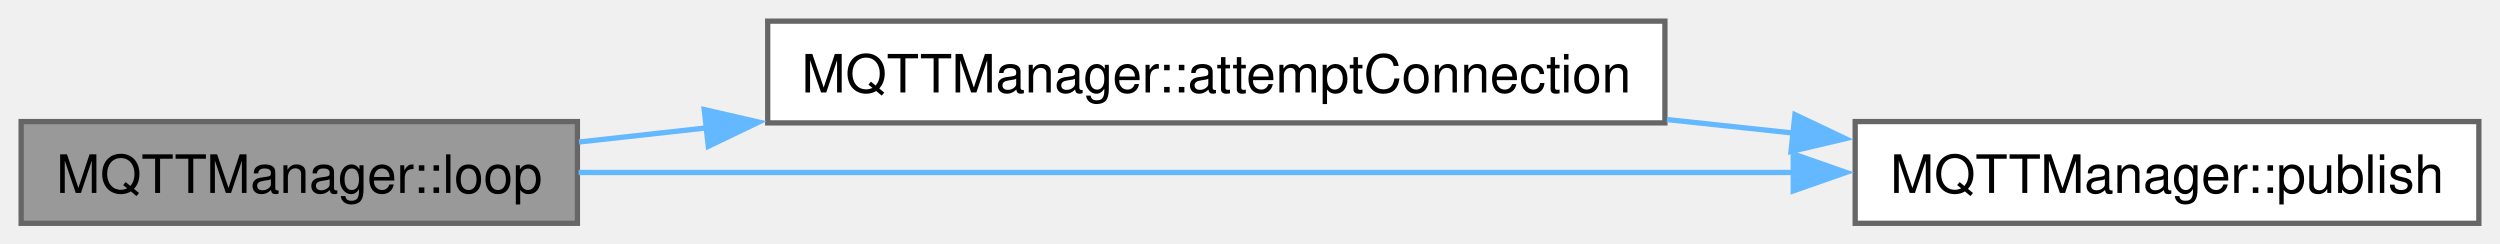
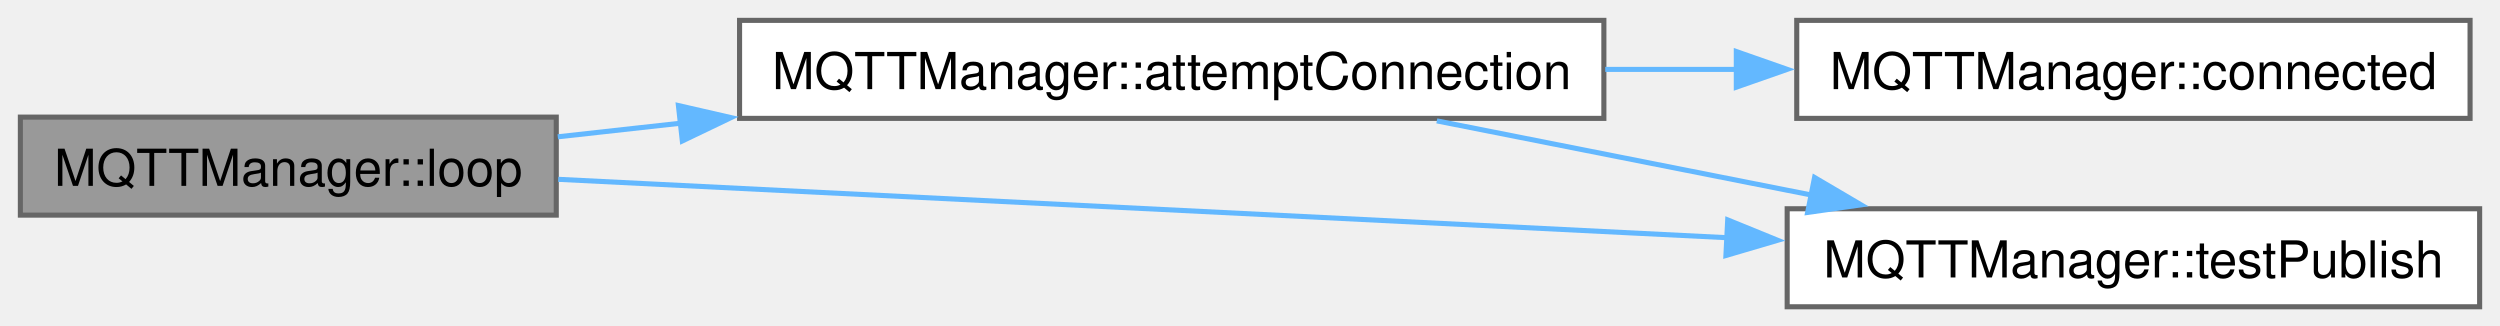
- <svg xmlns="http://www.w3.org/2000/svg" xmlns:xlink="http://www.w3.org/1999/xlink" width="473pt" height="46pt" viewBox="0.00 0.00 473.00 46.00">
-   <g id="graph0" class="graph" transform="scale(1 1) rotate(0) translate(4 42.25)">
+ <svg xmlns="http://www.w3.org/2000/svg" xmlns:xlink="http://www.w3.org/1999/xlink" width="491pt" height="64pt" viewBox="0.00 0.00 491.00 64.00">
+   <g id="graph0" class="graph" transform="scale(1 1) rotate(0) translate(4 60.25)">
    <g id="Node000001" class="node">
      <g id="a_Node000001">
        <a xlink:title="Main loop function to handle MQTT operations.">
-           <polygon fill="#999999" stroke="#666666" points="105.25,-19.25 0,-19.25 0,0 105.25,0 105.25,-19.25" />
-           <text xml:space="preserve" text-anchor="middle" x="52.62" y="-5.75" font-family="Helvetica,sans-Serif" font-size="10.00">MQTTManager::loop</text>
+           <polygon fill="#999999" stroke="#666666" points="105.25,-37.25 0,-37.25 0,-18 105.25,-18 105.25,-37.25" />
+           <text xml:space="preserve" text-anchor="middle" x="52.62" y="-23.75" font-family="Helvetica,sans-Serif" font-size="10.00">MQTTManager::loop</text>
        </a>
      </g>
    </g>
    <g id="Node000002" class="node">
      <g id="a_Node000002">
        <a xlink:href="class_m_q_t_t_manager.html#a129d111c8b1ae84640849bc206098853" target="_top" xlink:title="Attempt to connect to MQTT broker.">
-           <polygon fill="white" stroke="#666666" points="311,-38.25 141.25,-38.25 141.25,-19 311,-19 311,-38.25" />
-           <text xml:space="preserve" text-anchor="middle" x="226.12" y="-24.75" font-family="Helvetica,sans-Serif" font-size="10.00">MQTTManager::attemptConnection</text>
+           <polygon fill="white" stroke="#666666" points="311,-56.25 141.25,-56.25 141.25,-37 311,-37 311,-56.25" />
+           <text xml:space="preserve" text-anchor="middle" x="226.12" y="-42.75" font-family="Helvetica,sans-Serif" font-size="10.00">MQTTManager::attemptConnection</text>
        </a>
      </g>
    </g>
    <g id="edge1_Node000001_Node000002" class="edge">
      <g id="a_edge1_Node000001_Node000002">
        <a xlink:title=" ">
-           <path fill="none" stroke="#63b8ff" d="M105.55,-15.38C113.27,-16.23 121.44,-17.14 129.72,-18.06" />
-           <polygon fill="#63b8ff" stroke="#63b8ff" points="129.24,-21.52 139.56,-19.15 130.01,-14.57 129.24,-21.52" />
+           <path fill="none" stroke="#63b8ff" d="M105.55,-33.38C113.27,-34.23 121.44,-35.14 129.72,-36.06" />
+           <polygon fill="#63b8ff" stroke="#63b8ff" points="129.24,-39.52 139.56,-37.15 130.01,-32.57 129.24,-39.52" />
+         </a>
+       </g>
+     </g>
+     <g id="Node000004" class="node">
+       <g id="a_Node000004">
+         <a xlink:href="class_m_q_t_t_manager.html#a6d04009ffe15591e5faf9589e05787e0" target="_top" xlink:title="Test publish to configured test topic.">
+           <polygon fill="white" stroke="#666666" points="483,-19.25 347,-19.25 347,0 483,0 483,-19.25" />
+           <text xml:space="preserve" text-anchor="middle" x="415" y="-5.75" font-family="Helvetica,sans-Serif" font-size="10.00">MQTTManager::testPublish</text>
+         </a>
+       </g>
+     </g>
+     <g id="edge4_Node000001_Node000004" class="edge">
+       <g id="a_edge4_Node000001_Node000004">
+         <a xlink:title=" ">
+           <path fill="none" stroke="#63b8ff" d="M105.64,-25.03C165.83,-22.02 265.59,-17.04 335.29,-13.56" />
+           <polygon fill="#63b8ff" stroke="#63b8ff" points="335.32,-17.06 345.13,-13.06 334.97,-10.07 335.32,-17.06" />
        </a>
      </g>
    </g>
    <g id="Node000003" class="node">
      <g id="a_Node000003">
-         <a xlink:href="class_m_q_t_t_manager.html#aba0fa39910d767f0623291608e83ae81" target="_top" xlink:title="Publish a message to the hardcoded publish topic.">
-           <polygon fill="white" stroke="#666666" points="465,-19.25 347,-19.25 347,0 465,0 465,-19.25" />
-           <text xml:space="preserve" text-anchor="middle" x="406" y="-5.75" font-family="Helvetica,sans-Serif" font-size="10.00">MQTTManager::publish</text>
-         </a>
-       </g>
-     </g>
-     <g id="edge3_Node000001_Node000003" class="edge">
-       <g id="a_edge3_Node000001_Node000003">
-         <a xlink:title=" ">
-           <path fill="none" stroke="#63b8ff" d="M105.47,-9.62C166.38,-9.62 267.68,-9.62 335.39,-9.62" />
-           <polygon fill="#63b8ff" stroke="#63b8ff" points="335.28,-13.13 345.28,-9.63 335.28,-6.13 335.28,-13.13" />
+         <a xlink:href="class_m_q_t_t_manager.html#aaa6dfaebfbbfb48e3f4de45bab477d2c" target="_top" xlink:title="Check if connected to MQTT broker.">
+           <polygon fill="white" stroke="#666666" points="481.12,-56.25 348.88,-56.25 348.88,-37 481.12,-37 481.12,-56.25" />
+           <text xml:space="preserve" text-anchor="middle" x="415" y="-42.75" font-family="Helvetica,sans-Serif" font-size="10.00">MQTTManager::connected</text>
        </a>
      </g>
    </g>
    <g id="edge2_Node000002_Node000003" class="edge">
      <g id="a_edge2_Node000002_Node000003">
        <a xlink:title=" ">
-           <path fill="none" stroke="#63b8ff" d="M311.37,-19.63C319.4,-18.77 327.47,-17.91 335.34,-17.07" />
-           <polygon fill="#63b8ff" stroke="#63b8ff" points="335.6,-20.56 345.17,-16.02 334.86,-13.6 335.6,-20.56" />
+           <path fill="none" stroke="#63b8ff" d="M311.27,-46.62C319.86,-46.62 328.56,-46.62 337.07,-46.62" />
+           <polygon fill="#63b8ff" stroke="#63b8ff" points="337.01,-50.13 347.01,-46.63 337.01,-43.13 337.01,-50.13" />
+         </a>
+       </g>
+     </g>
+     <g id="edge3_Node000002_Node000004" class="edge">
+       <g id="a_edge3_Node000002_Node000004">
+         <a xlink:title=" ">
+           <path fill="none" stroke="#63b8ff" d="M278.19,-36.51C300.95,-32.01 327.97,-26.66 351.89,-21.92" />
+           <polygon fill="#63b8ff" stroke="#63b8ff" points="352.38,-25.39 361.51,-20.02 351.02,-18.53 352.38,-25.39" />
        </a>
      </g>
    </g>
  </g>
</svg>
